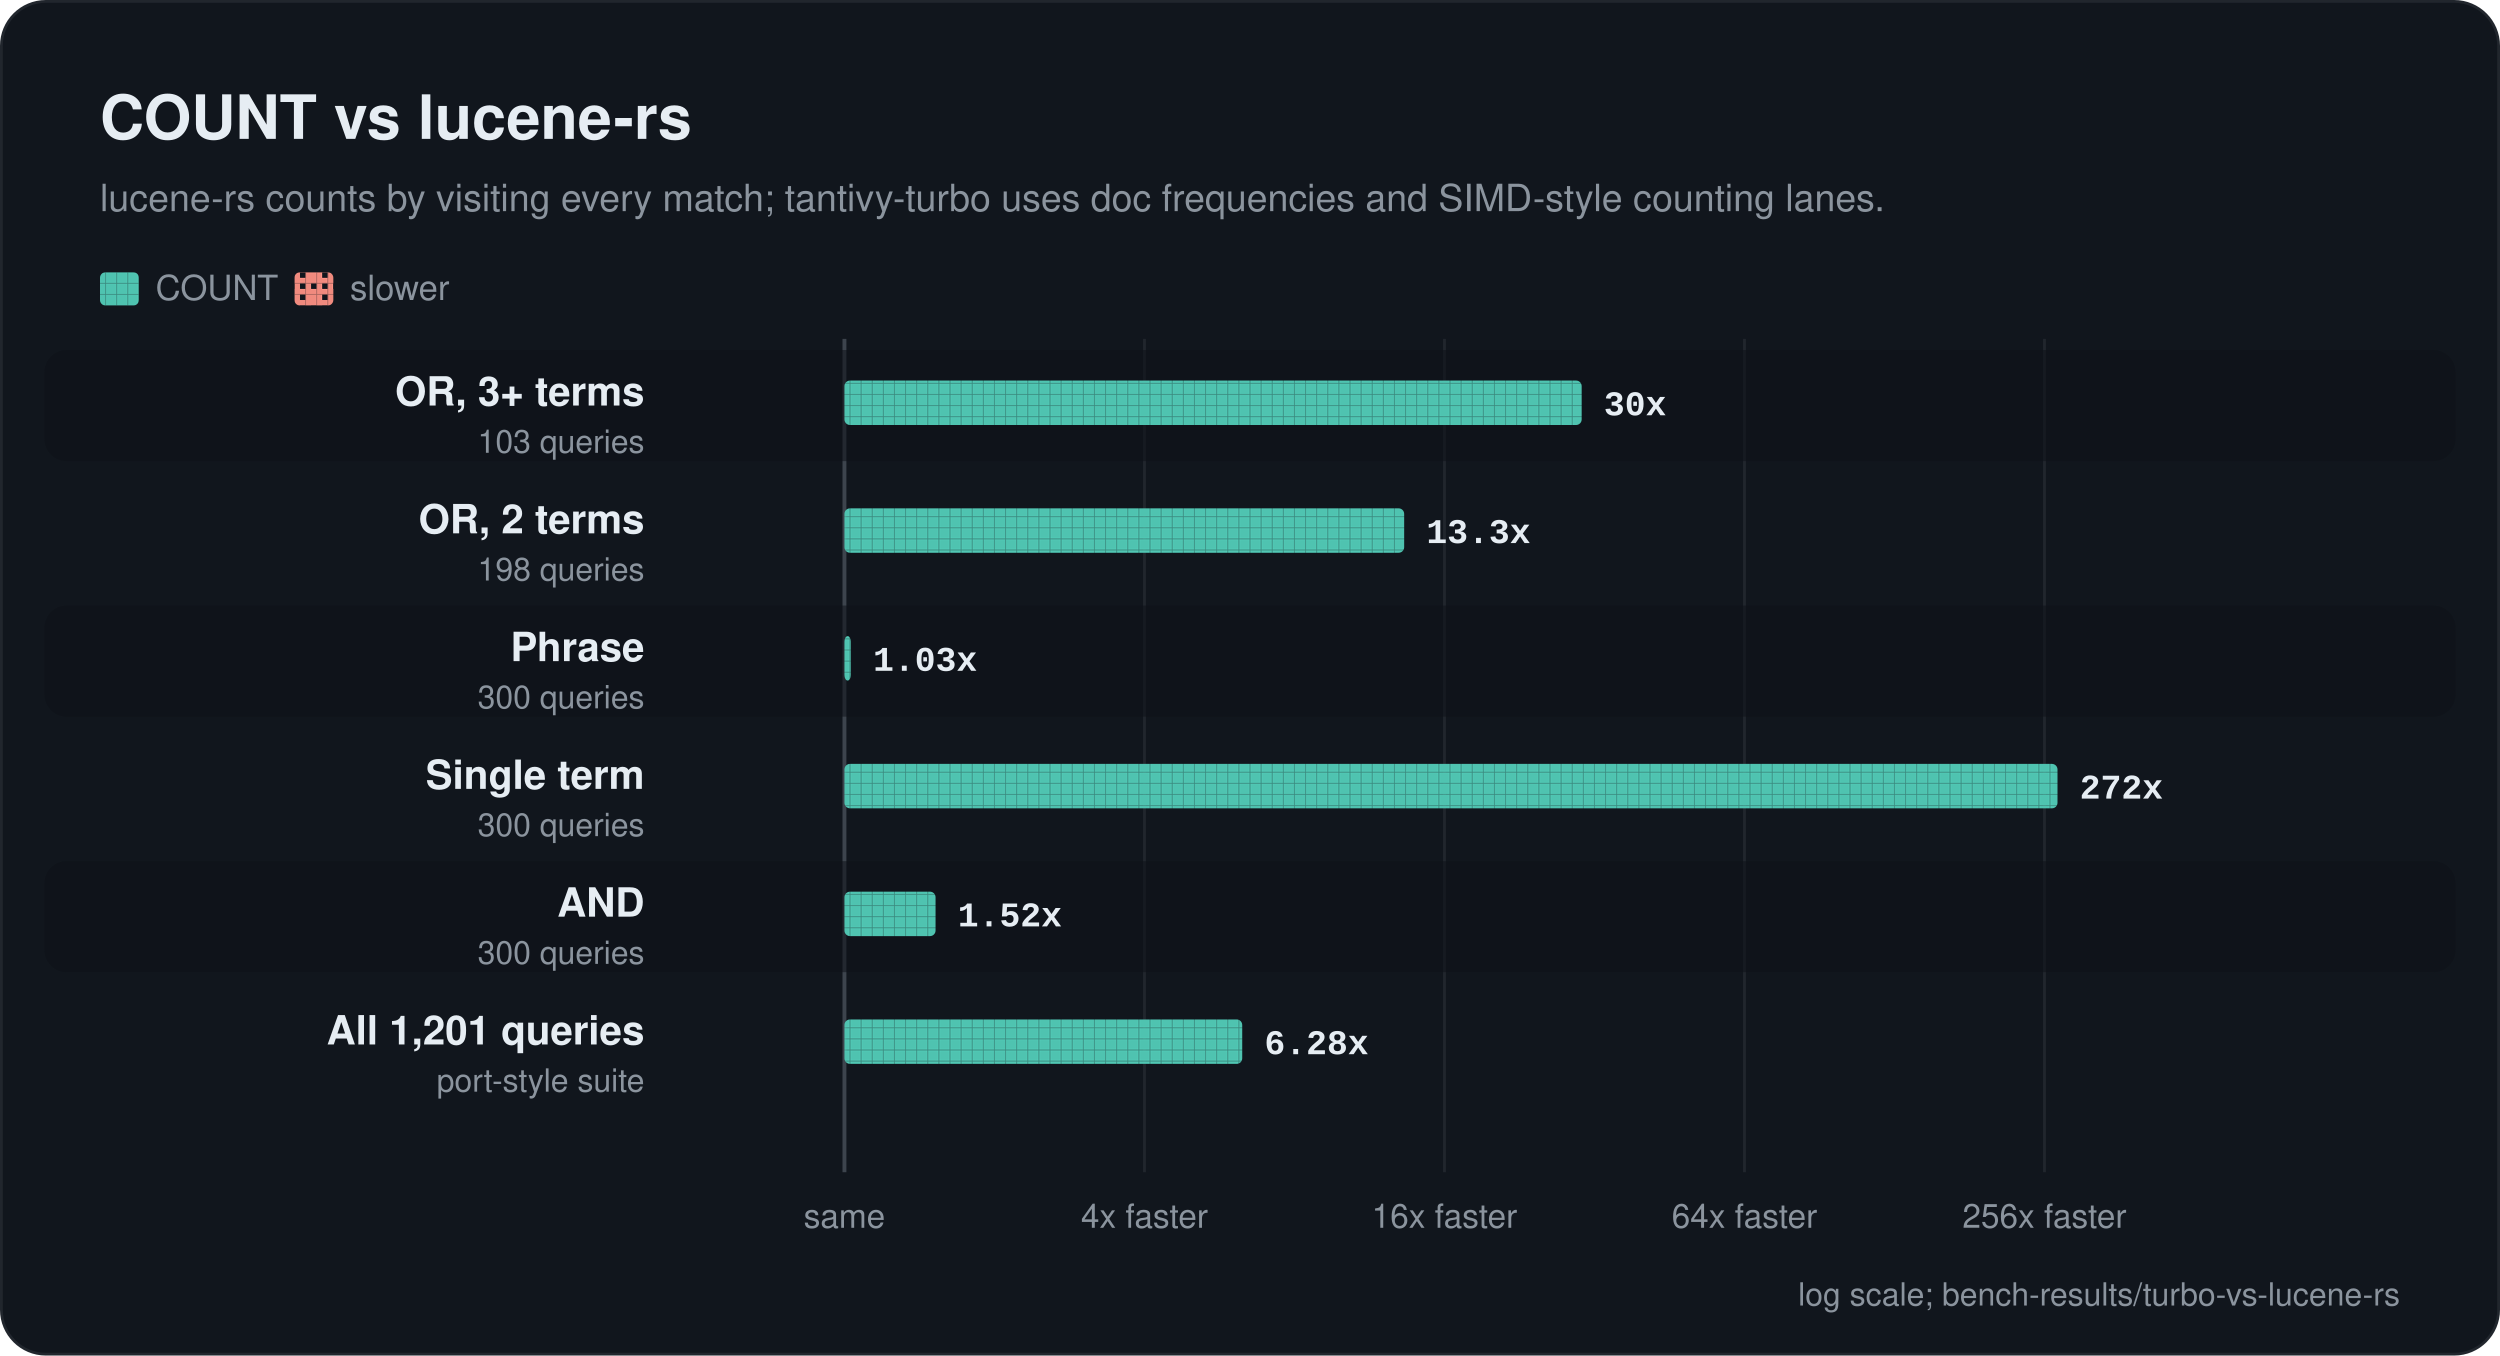
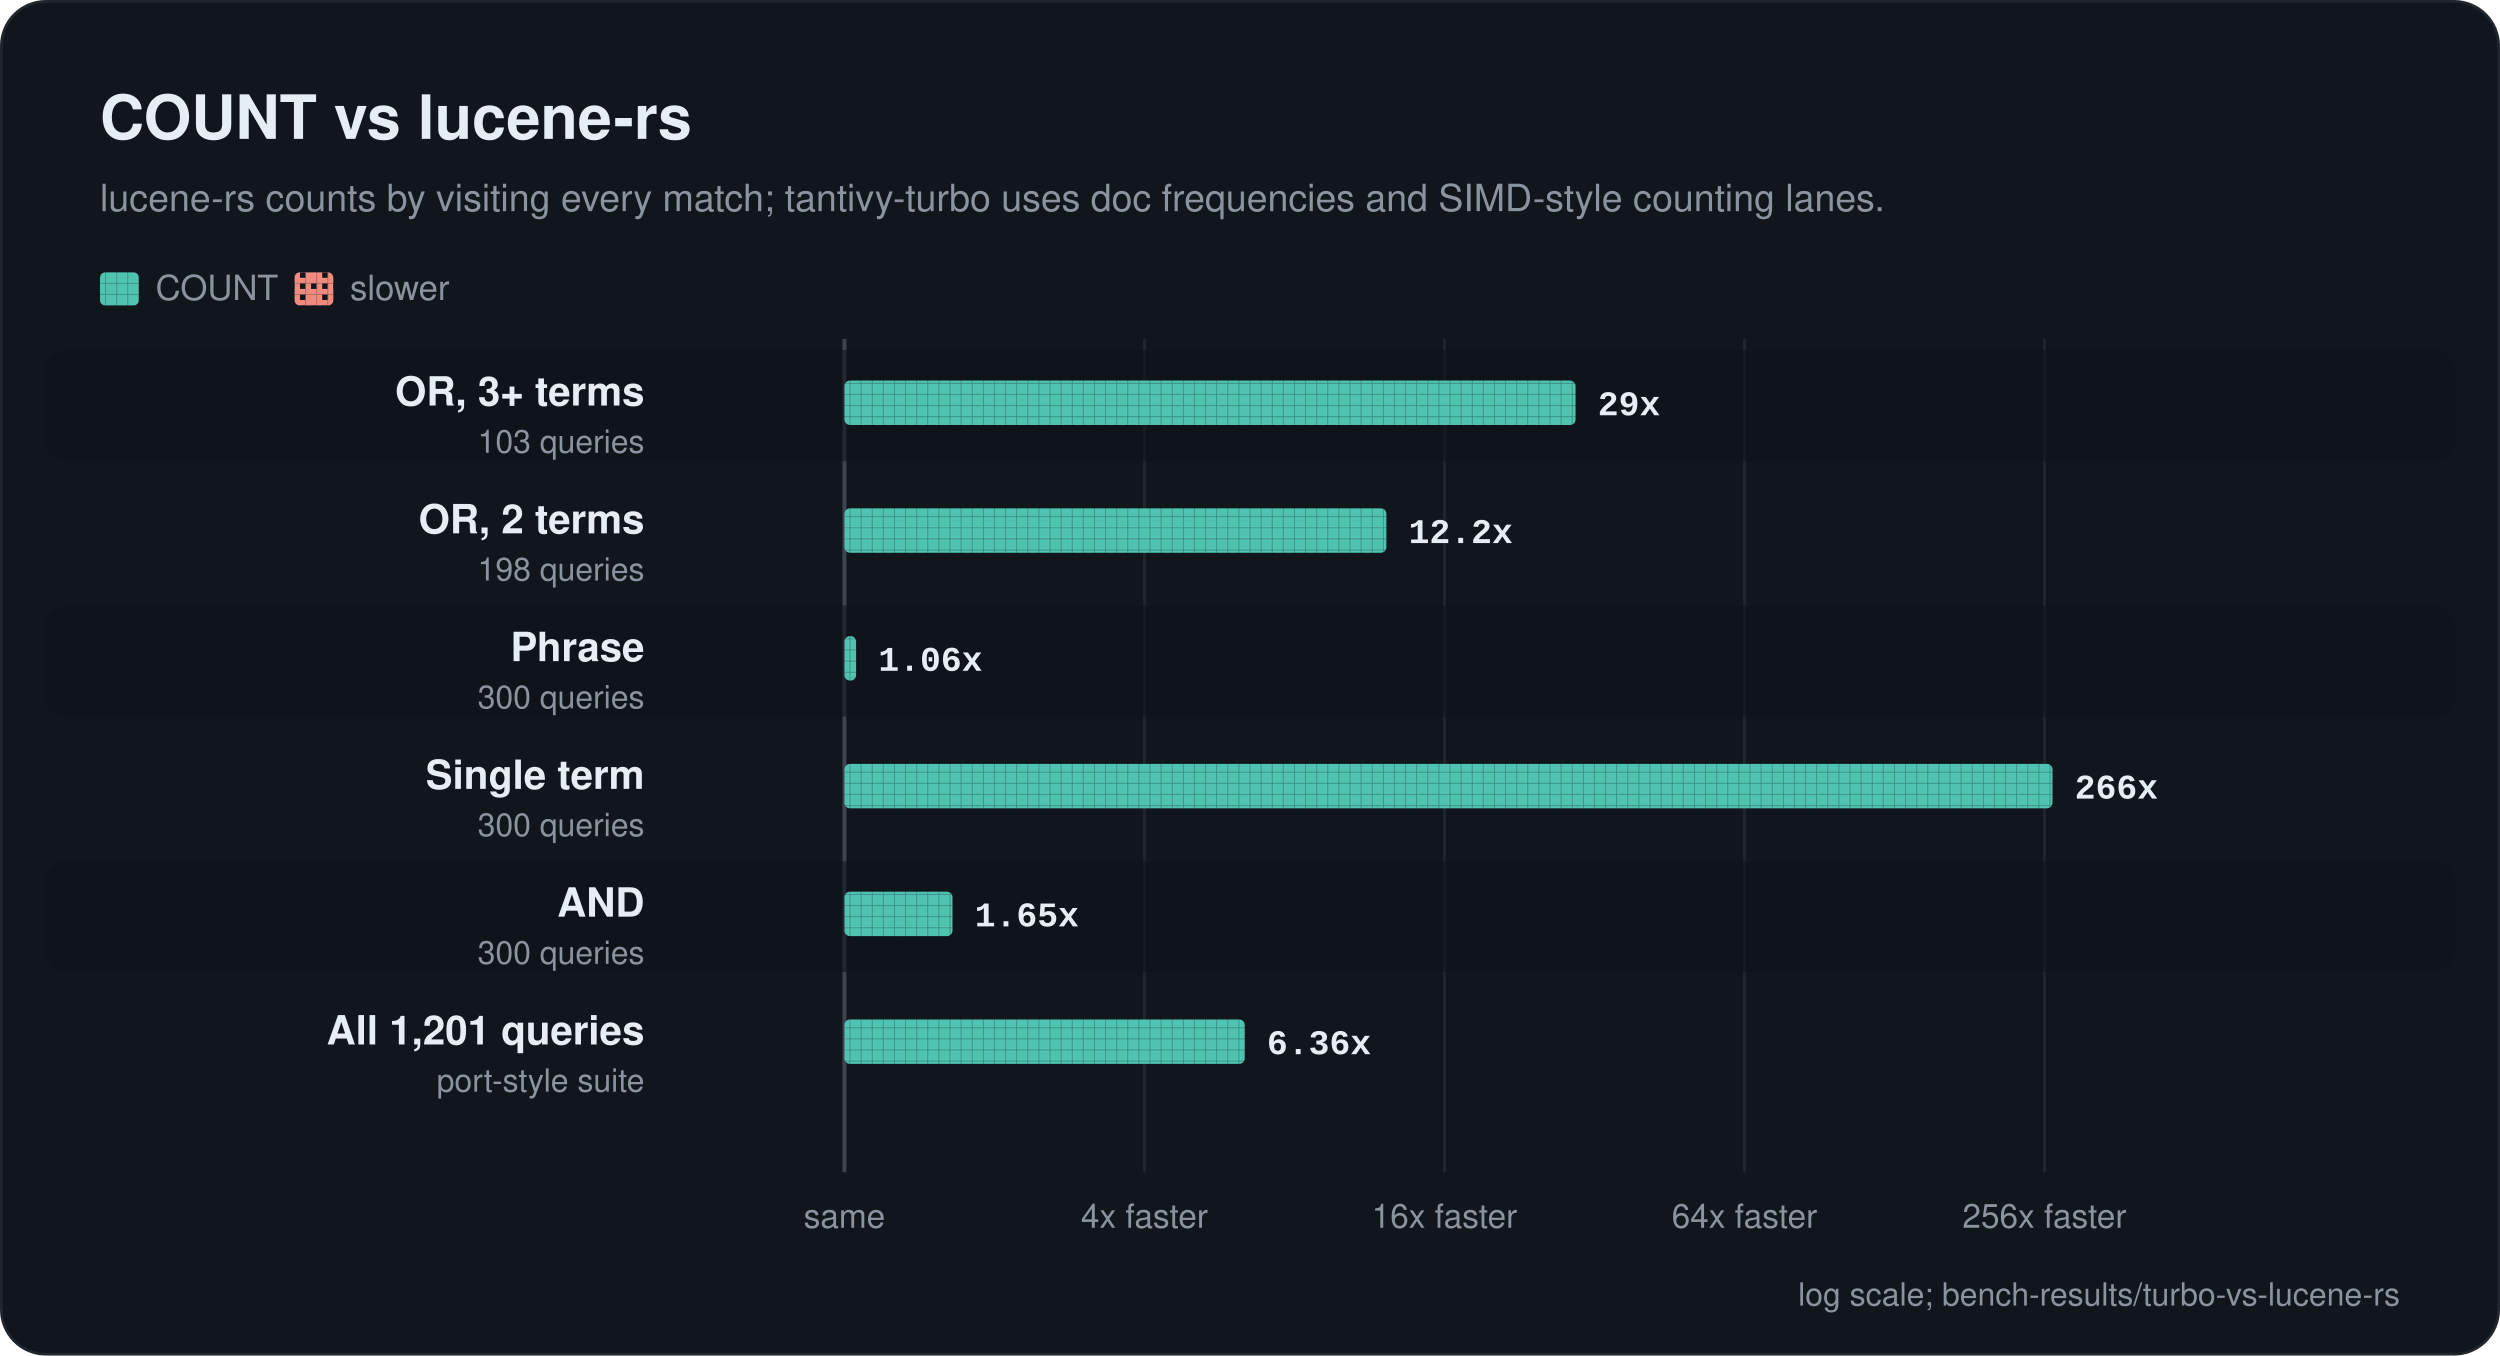
<svg xmlns="http://www.w3.org/2000/svg" width="900" height="488" viewBox="0 0 900 488">
  <defs>
    <pattern id="fast6" width="8" height="8" patternUnits="userSpaceOnUse">
      <rect x="0" y="0" width="2" height="2" fill="#b8e550" />
      <rect x="4" y="0" width="2" height="2" fill="#b8e550" />
      <rect x="2" y="2" width="2" height="2" fill="#b8e550" />
      <rect x="0" y="4" width="2" height="2" fill="#b8e550" />
      <rect x="4" y="4" width="2" height="2" fill="#b8e550" />
      <rect x="6" y="6" width="2" height="2" fill="#b8e550" />
    </pattern>
    <pattern id="fast10" width="8" height="8" patternUnits="userSpaceOnUse">
      <rect x="0" y="0" width="2" height="2" fill="#b8e550" />
      <rect x="2" y="0" width="2" height="2" fill="#b8e550" />
      <rect x="4" y="0" width="2" height="2" fill="#b8e550" />
      <rect x="2" y="2" width="2" height="2" fill="#b8e550" />
      <rect x="6" y="2" width="2" height="2" fill="#b8e550" />
      <rect x="0" y="4" width="2" height="2" fill="#b8e550" />
      <rect x="4" y="4" width="2" height="2" fill="#b8e550" />
      <rect x="6" y="4" width="2" height="2" fill="#b8e550" />
      <rect x="2" y="6" width="2" height="2" fill="#b8e550" />
      <rect x="6" y="6" width="2" height="2" fill="#b8e550" />
    </pattern>
    <pattern id="fast13" width="8" height="8" patternUnits="userSpaceOnUse">
      <rect x="0" y="0" width="2" height="2" fill="#b8e550" />
      <rect x="2" y="0" width="2" height="2" fill="#b8e550" />
      <rect x="4" y="0" width="2" height="2" fill="#b8e550" />
      <rect x="6" y="0" width="2" height="2" fill="#b8e550" />
      <rect x="0" y="2" width="2" height="2" fill="#b8e550" />
      <rect x="2" y="2" width="2" height="2" fill="#b8e550" />
      <rect x="6" y="2" width="2" height="2" fill="#b8e550" />
      <rect x="0" y="4" width="2" height="2" fill="#b8e550" />
      <rect x="2" y="4" width="2" height="2" fill="#b8e550" />
      <rect x="4" y="4" width="2" height="2" fill="#b8e550" />
      <rect x="6" y="4" width="2" height="2" fill="#b8e550" />
      <rect x="2" y="6" width="2" height="2" fill="#b8e550" />
      <rect x="6" y="6" width="2" height="2" fill="#b8e550" />
    </pattern>
    <pattern id="fast16" width="8" height="8" patternUnits="userSpaceOnUse">
      <rect x="0" y="0" width="2" height="2" fill="#b8e550" />
      <rect x="2" y="0" width="2" height="2" fill="#b8e550" />
      <rect x="4" y="0" width="2" height="2" fill="#b8e550" />
      <rect x="6" y="0" width="2" height="2" fill="#b8e550" />
      <rect x="0" y="2" width="2" height="2" fill="#b8e550" />
      <rect x="2" y="2" width="2" height="2" fill="#b8e550" />
      <rect x="4" y="2" width="2" height="2" fill="#b8e550" />
      <rect x="6" y="2" width="2" height="2" fill="#b8e550" />
      <rect x="0" y="4" width="2" height="2" fill="#b8e550" />
      <rect x="2" y="4" width="2" height="2" fill="#b8e550" />
      <rect x="4" y="4" width="2" height="2" fill="#b8e550" />
      <rect x="6" y="4" width="2" height="2" fill="#b8e550" />
      <rect x="0" y="6" width="2" height="2" fill="#b8e550" />
      <rect x="2" y="6" width="2" height="2" fill="#b8e550" />
      <rect x="4" y="6" width="2" height="2" fill="#b8e550" />
      <rect x="6" y="6" width="2" height="2" fill="#b8e550" />
    </pattern>
    <pattern id="fast26" width="8" height="8" patternUnits="userSpaceOnUse">
      <rect x="0" y="0" width="2" height="2" fill="#4fc3b0" />
      <rect x="4" y="0" width="2" height="2" fill="#4fc3b0" />
      <rect x="2" y="2" width="2" height="2" fill="#4fc3b0" />
      <rect x="0" y="4" width="2" height="2" fill="#4fc3b0" />
      <rect x="4" y="4" width="2" height="2" fill="#4fc3b0" />
      <rect x="6" y="6" width="2" height="2" fill="#4fc3b0" />
    </pattern>
    <pattern id="fast210" width="8" height="8" patternUnits="userSpaceOnUse">
      <rect x="0" y="0" width="2" height="2" fill="#4fc3b0" />
      <rect x="2" y="0" width="2" height="2" fill="#4fc3b0" />
      <rect x="4" y="0" width="2" height="2" fill="#4fc3b0" />
      <rect x="2" y="2" width="2" height="2" fill="#4fc3b0" />
      <rect x="6" y="2" width="2" height="2" fill="#4fc3b0" />
      <rect x="0" y="4" width="2" height="2" fill="#4fc3b0" />
      <rect x="4" y="4" width="2" height="2" fill="#4fc3b0" />
      <rect x="6" y="4" width="2" height="2" fill="#4fc3b0" />
      <rect x="2" y="6" width="2" height="2" fill="#4fc3b0" />
      <rect x="6" y="6" width="2" height="2" fill="#4fc3b0" />
    </pattern>
    <pattern id="fast213" width="8" height="8" patternUnits="userSpaceOnUse">
      <rect x="0" y="0" width="2" height="2" fill="#4fc3b0" />
      <rect x="2" y="0" width="2" height="2" fill="#4fc3b0" />
      <rect x="4" y="0" width="2" height="2" fill="#4fc3b0" />
      <rect x="6" y="0" width="2" height="2" fill="#4fc3b0" />
      <rect x="0" y="2" width="2" height="2" fill="#4fc3b0" />
      <rect x="2" y="2" width="2" height="2" fill="#4fc3b0" />
      <rect x="6" y="2" width="2" height="2" fill="#4fc3b0" />
      <rect x="0" y="4" width="2" height="2" fill="#4fc3b0" />
      <rect x="2" y="4" width="2" height="2" fill="#4fc3b0" />
      <rect x="4" y="4" width="2" height="2" fill="#4fc3b0" />
      <rect x="6" y="4" width="2" height="2" fill="#4fc3b0" />
      <rect x="2" y="6" width="2" height="2" fill="#4fc3b0" />
      <rect x="6" y="6" width="2" height="2" fill="#4fc3b0" />
    </pattern>
    <pattern id="fast216" width="8" height="8" patternUnits="userSpaceOnUse">
      <rect x="0" y="0" width="2" height="2" fill="#4fc3b0" />
      <rect x="2" y="0" width="2" height="2" fill="#4fc3b0" />
      <rect x="4" y="0" width="2" height="2" fill="#4fc3b0" />
      <rect x="6" y="0" width="2" height="2" fill="#4fc3b0" />
      <rect x="0" y="2" width="2" height="2" fill="#4fc3b0" />
      <rect x="2" y="2" width="2" height="2" fill="#4fc3b0" />
      <rect x="4" y="2" width="2" height="2" fill="#4fc3b0" />
      <rect x="6" y="2" width="2" height="2" fill="#4fc3b0" />
      <rect x="0" y="4" width="2" height="2" fill="#4fc3b0" />
      <rect x="2" y="4" width="2" height="2" fill="#4fc3b0" />
      <rect x="4" y="4" width="2" height="2" fill="#4fc3b0" />
      <rect x="6" y="4" width="2" height="2" fill="#4fc3b0" />
      <rect x="0" y="6" width="2" height="2" fill="#4fc3b0" />
      <rect x="2" y="6" width="2" height="2" fill="#4fc3b0" />
      <rect x="4" y="6" width="2" height="2" fill="#4fc3b0" />
      <rect x="6" y="6" width="2" height="2" fill="#4fc3b0" />
    </pattern>
    <pattern id="slow6" width="8" height="8" patternUnits="userSpaceOnUse">
      <rect x="0" y="0" width="2" height="2" fill="#f08a7e" />
      <rect x="4" y="0" width="2" height="2" fill="#f08a7e" />
      <rect x="2" y="2" width="2" height="2" fill="#f08a7e" />
      <rect x="0" y="4" width="2" height="2" fill="#f08a7e" />
      <rect x="4" y="4" width="2" height="2" fill="#f08a7e" />
      <rect x="6" y="6" width="2" height="2" fill="#f08a7e" />
    </pattern>
    <pattern id="slow10" width="8" height="8" patternUnits="userSpaceOnUse">
      <rect x="0" y="0" width="2" height="2" fill="#f08a7e" />
      <rect x="2" y="0" width="2" height="2" fill="#f08a7e" />
      <rect x="4" y="0" width="2" height="2" fill="#f08a7e" />
      <rect x="2" y="2" width="2" height="2" fill="#f08a7e" />
      <rect x="6" y="2" width="2" height="2" fill="#f08a7e" />
      <rect x="0" y="4" width="2" height="2" fill="#f08a7e" />
      <rect x="4" y="4" width="2" height="2" fill="#f08a7e" />
      <rect x="6" y="4" width="2" height="2" fill="#f08a7e" />
      <rect x="2" y="6" width="2" height="2" fill="#f08a7e" />
      <rect x="6" y="6" width="2" height="2" fill="#f08a7e" />
    </pattern>
    <pattern id="slow13" width="8" height="8" patternUnits="userSpaceOnUse">
      <rect x="0" y="0" width="2" height="2" fill="#f08a7e" />
      <rect x="2" y="0" width="2" height="2" fill="#f08a7e" />
      <rect x="4" y="0" width="2" height="2" fill="#f08a7e" />
      <rect x="6" y="0" width="2" height="2" fill="#f08a7e" />
      <rect x="0" y="2" width="2" height="2" fill="#f08a7e" />
      <rect x="2" y="2" width="2" height="2" fill="#f08a7e" />
      <rect x="6" y="2" width="2" height="2" fill="#f08a7e" />
      <rect x="0" y="4" width="2" height="2" fill="#f08a7e" />
      <rect x="2" y="4" width="2" height="2" fill="#f08a7e" />
      <rect x="4" y="4" width="2" height="2" fill="#f08a7e" />
      <rect x="6" y="4" width="2" height="2" fill="#f08a7e" />
      <rect x="2" y="6" width="2" height="2" fill="#f08a7e" />
      <rect x="6" y="6" width="2" height="2" fill="#f08a7e" />
    </pattern>
    <pattern id="slow16" width="8" height="8" patternUnits="userSpaceOnUse">
      <rect x="0" y="0" width="2" height="2" fill="#f08a7e" />
      <rect x="2" y="0" width="2" height="2" fill="#f08a7e" />
      <rect x="4" y="0" width="2" height="2" fill="#f08a7e" />
      <rect x="6" y="0" width="2" height="2" fill="#f08a7e" />
      <rect x="0" y="2" width="2" height="2" fill="#f08a7e" />
      <rect x="2" y="2" width="2" height="2" fill="#f08a7e" />
      <rect x="4" y="2" width="2" height="2" fill="#f08a7e" />
      <rect x="6" y="2" width="2" height="2" fill="#f08a7e" />
      <rect x="0" y="4" width="2" height="2" fill="#f08a7e" />
      <rect x="2" y="4" width="2" height="2" fill="#f08a7e" />
      <rect x="4" y="4" width="2" height="2" fill="#f08a7e" />
      <rect x="6" y="4" width="2" height="2" fill="#f08a7e" />
      <rect x="0" y="6" width="2" height="2" fill="#f08a7e" />
      <rect x="2" y="6" width="2" height="2" fill="#f08a7e" />
      <rect x="4" y="6" width="2" height="2" fill="#f08a7e" />
      <rect x="6" y="6" width="2" height="2" fill="#f08a7e" />
    </pattern>
    <pattern id="neutral6" width="8" height="8" patternUnits="userSpaceOnUse">
      <rect x="0" y="0" width="2" height="2" fill="#6e7681" />
      <rect x="4" y="0" width="2" height="2" fill="#6e7681" />
      <rect x="2" y="2" width="2" height="2" fill="#6e7681" />
      <rect x="0" y="4" width="2" height="2" fill="#6e7681" />
      <rect x="4" y="4" width="2" height="2" fill="#6e7681" />
      <rect x="6" y="6" width="2" height="2" fill="#6e7681" />
    </pattern>
    <pattern id="neutral10" width="8" height="8" patternUnits="userSpaceOnUse">
      <rect x="0" y="0" width="2" height="2" fill="#6e7681" />
      <rect x="2" y="0" width="2" height="2" fill="#6e7681" />
      <rect x="4" y="0" width="2" height="2" fill="#6e7681" />
      <rect x="2" y="2" width="2" height="2" fill="#6e7681" />
      <rect x="6" y="2" width="2" height="2" fill="#6e7681" />
      <rect x="0" y="4" width="2" height="2" fill="#6e7681" />
      <rect x="4" y="4" width="2" height="2" fill="#6e7681" />
      <rect x="6" y="4" width="2" height="2" fill="#6e7681" />
      <rect x="2" y="6" width="2" height="2" fill="#6e7681" />
      <rect x="6" y="6" width="2" height="2" fill="#6e7681" />
    </pattern>
    <pattern id="neutral13" width="8" height="8" patternUnits="userSpaceOnUse">
      <rect x="0" y="0" width="2" height="2" fill="#6e7681" />
      <rect x="2" y="0" width="2" height="2" fill="#6e7681" />
      <rect x="4" y="0" width="2" height="2" fill="#6e7681" />
      <rect x="6" y="0" width="2" height="2" fill="#6e7681" />
      <rect x="0" y="2" width="2" height="2" fill="#6e7681" />
      <rect x="2" y="2" width="2" height="2" fill="#6e7681" />
      <rect x="6" y="2" width="2" height="2" fill="#6e7681" />
      <rect x="0" y="4" width="2" height="2" fill="#6e7681" />
      <rect x="2" y="4" width="2" height="2" fill="#6e7681" />
      <rect x="4" y="4" width="2" height="2" fill="#6e7681" />
      <rect x="6" y="4" width="2" height="2" fill="#6e7681" />
      <rect x="2" y="6" width="2" height="2" fill="#6e7681" />
      <rect x="6" y="6" width="2" height="2" fill="#6e7681" />
    </pattern>
    <pattern id="neutral16" width="8" height="8" patternUnits="userSpaceOnUse">
      <rect x="0" y="0" width="2" height="2" fill="#6e7681" />
      <rect x="2" y="0" width="2" height="2" fill="#6e7681" />
      <rect x="4" y="0" width="2" height="2" fill="#6e7681" />
      <rect x="6" y="0" width="2" height="2" fill="#6e7681" />
      <rect x="0" y="2" width="2" height="2" fill="#6e7681" />
      <rect x="2" y="2" width="2" height="2" fill="#6e7681" />
      <rect x="4" y="2" width="2" height="2" fill="#6e7681" />
      <rect x="6" y="2" width="2" height="2" fill="#6e7681" />
      <rect x="0" y="4" width="2" height="2" fill="#6e7681" />
      <rect x="2" y="4" width="2" height="2" fill="#6e7681" />
      <rect x="4" y="4" width="2" height="2" fill="#6e7681" />
      <rect x="6" y="4" width="2" height="2" fill="#6e7681" />
      <rect x="0" y="6" width="2" height="2" fill="#6e7681" />
      <rect x="2" y="6" width="2" height="2" fill="#6e7681" />
      <rect x="4" y="6" width="2" height="2" fill="#6e7681" />
      <rect x="6" y="6" width="2" height="2" fill="#6e7681" />
    </pattern>
    <pattern id="ink6" width="8" height="8" patternUnits="userSpaceOnUse">
      <rect x="0" y="0" width="2" height="2" fill="#e6edf3" />
      <rect x="4" y="0" width="2" height="2" fill="#e6edf3" />
      <rect x="2" y="2" width="2" height="2" fill="#e6edf3" />
      <rect x="0" y="4" width="2" height="2" fill="#e6edf3" />
      <rect x="4" y="4" width="2" height="2" fill="#e6edf3" />
      <rect x="6" y="6" width="2" height="2" fill="#e6edf3" />
    </pattern>
    <pattern id="ink10" width="8" height="8" patternUnits="userSpaceOnUse">
      <rect x="0" y="0" width="2" height="2" fill="#e6edf3" />
      <rect x="2" y="0" width="2" height="2" fill="#e6edf3" />
      <rect x="4" y="0" width="2" height="2" fill="#e6edf3" />
      <rect x="2" y="2" width="2" height="2" fill="#e6edf3" />
      <rect x="6" y="2" width="2" height="2" fill="#e6edf3" />
      <rect x="0" y="4" width="2" height="2" fill="#e6edf3" />
      <rect x="4" y="4" width="2" height="2" fill="#e6edf3" />
      <rect x="6" y="4" width="2" height="2" fill="#e6edf3" />
      <rect x="2" y="6" width="2" height="2" fill="#e6edf3" />
      <rect x="6" y="6" width="2" height="2" fill="#e6edf3" />
    </pattern>
    <pattern id="ink13" width="8" height="8" patternUnits="userSpaceOnUse">
      <rect x="0" y="0" width="2" height="2" fill="#e6edf3" />
      <rect x="2" y="0" width="2" height="2" fill="#e6edf3" />
      <rect x="4" y="0" width="2" height="2" fill="#e6edf3" />
      <rect x="6" y="0" width="2" height="2" fill="#e6edf3" />
      <rect x="0" y="2" width="2" height="2" fill="#e6edf3" />
      <rect x="2" y="2" width="2" height="2" fill="#e6edf3" />
      <rect x="6" y="2" width="2" height="2" fill="#e6edf3" />
      <rect x="0" y="4" width="2" height="2" fill="#e6edf3" />
      <rect x="2" y="4" width="2" height="2" fill="#e6edf3" />
      <rect x="4" y="4" width="2" height="2" fill="#e6edf3" />
      <rect x="6" y="4" width="2" height="2" fill="#e6edf3" />
      <rect x="2" y="6" width="2" height="2" fill="#e6edf3" />
      <rect x="6" y="6" width="2" height="2" fill="#e6edf3" />
    </pattern>
    <pattern id="ink16" width="8" height="8" patternUnits="userSpaceOnUse">
      <rect x="0" y="0" width="2" height="2" fill="#e6edf3" />
      <rect x="2" y="0" width="2" height="2" fill="#e6edf3" />
      <rect x="4" y="0" width="2" height="2" fill="#e6edf3" />
      <rect x="6" y="0" width="2" height="2" fill="#e6edf3" />
      <rect x="0" y="2" width="2" height="2" fill="#e6edf3" />
      <rect x="2" y="2" width="2" height="2" fill="#e6edf3" />
      <rect x="4" y="2" width="2" height="2" fill="#e6edf3" />
      <rect x="6" y="2" width="2" height="2" fill="#e6edf3" />
      <rect x="0" y="4" width="2" height="2" fill="#e6edf3" />
      <rect x="2" y="4" width="2" height="2" fill="#e6edf3" />
      <rect x="4" y="4" width="2" height="2" fill="#e6edf3" />
      <rect x="6" y="4" width="2" height="2" fill="#e6edf3" />
      <rect x="0" y="6" width="2" height="2" fill="#e6edf3" />
      <rect x="2" y="6" width="2" height="2" fill="#e6edf3" />
      <rect x="4" y="6" width="2" height="2" fill="#e6edf3" />
      <rect x="6" y="6" width="2" height="2" fill="#e6edf3" />
    </pattern>
  </defs>
  <rect x="0.5" y="0.5" width="899" height="487" rx="16" fill="#11161d" stroke="#21262d" />
  <text x="36.0" y="50.0" font-size="22" font-weight="650" fill="#e6edf3" text-anchor="start" font-family="-apple-system, BlinkMacSystemFont, 'Segoe UI', Helvetica, Arial, sans-serif" opacity="1">COUNT vs lucene-rs</text>
  <text x="36.0" y="76.0" font-size="13.5" font-weight="400" fill="#8b949e" text-anchor="start" font-family="-apple-system, BlinkMacSystemFont, 'Segoe UI', Helvetica, Arial, sans-serif" opacity="1">lucene-rs counts by visiting every match; tantivy-turbo uses doc frequencies and SIMD-style counting lanes.</text>
  <rect x="36" y="98" width="14" height="12" rx="2" fill="url(#fast216)" />
  <text x="56.0" y="108.0" font-size="12.5" font-weight="400" fill="#8b949e" text-anchor="start" font-family="-apple-system, BlinkMacSystemFont, 'Segoe UI', Helvetica, Arial, sans-serif" opacity="1">COUNT</text>
  <rect x="106.0" y="98" width="14" height="12" rx="2" fill="url(#slow13)" />
  <text x="126.0" y="108.0" font-size="12.5" font-weight="400" fill="#8b949e" text-anchor="start" font-family="-apple-system, BlinkMacSystemFont, 'Segoe UI', Helvetica, Arial, sans-serif" opacity="1">slower</text>
  <line x1="304.0" y1="122" x2="304.0" y2="422" stroke="#3d444d" stroke-width="1.4" />
  <text x="304.0" y="442.0" font-size="12" font-weight="400" fill="#8b949e" text-anchor="middle" font-family="-apple-system, BlinkMacSystemFont, 'Segoe UI', Helvetica, Arial, sans-serif" opacity="1">same</text>
  <line x1="412.0" y1="122" x2="412.0" y2="422" stroke="#21262d" stroke-width="1" />
  <text x="412.0" y="442.0" font-size="12" font-weight="400" fill="#8b949e" text-anchor="middle" font-family="-apple-system, BlinkMacSystemFont, 'Segoe UI', Helvetica, Arial, sans-serif" opacity="1">4x faster</text>
  <line x1="520.0" y1="122" x2="520.0" y2="422" stroke="#21262d" stroke-width="1" />
  <text x="520.0" y="442.0" font-size="12" font-weight="400" fill="#8b949e" text-anchor="middle" font-family="-apple-system, BlinkMacSystemFont, 'Segoe UI', Helvetica, Arial, sans-serif" opacity="1">16x faster</text>
  <line x1="628.0" y1="122" x2="628.0" y2="422" stroke="#21262d" stroke-width="1" />
  <text x="628.0" y="442.0" font-size="12" font-weight="400" fill="#8b949e" text-anchor="middle" font-family="-apple-system, BlinkMacSystemFont, 'Segoe UI', Helvetica, Arial, sans-serif" opacity="1">64x faster</text>
  <line x1="736.0" y1="122" x2="736.0" y2="422" stroke="#21262d" stroke-width="1" />
  <text x="736.0" y="442.0" font-size="12" font-weight="400" fill="#8b949e" text-anchor="middle" font-family="-apple-system, BlinkMacSystemFont, 'Segoe UI', Helvetica, Arial, sans-serif" opacity="1">256x faster</text>
  <rect x="16" y="126" width="868" height="40" rx="8" fill="#0d1117" opacity="0.55" />
  <text x="232.0" y="146.0" font-size="14.5" font-weight="550" fill="#e6edf3" text-anchor="end" font-family="-apple-system, BlinkMacSystemFont, 'Segoe UI', Helvetica, Arial, sans-serif" opacity="1">OR, 3+ terms</text>
  <text x="232.0" y="163.0" font-size="11.5" font-weight="400" fill="#8b949e" text-anchor="end" font-family="-apple-system, BlinkMacSystemFont, 'Segoe UI', Helvetica, Arial, sans-serif" opacity="1">103 queries</text>
-   <rect x="304.0" y="137" width="265.4" height="16" rx="2" fill="url(#fast216)" />
-   <text x="577.4" y="149.5" font-size="12.5" font-weight="600" fill="#e6edf3" text-anchor="start" font-family="ui-monospace, SFMono-Regular, Menlo, Consolas, 'Liberation Mono', monospace" opacity="1">30x</text>
+   <rect x="304.0" y="137" width="263.2" height="16" rx="2" fill="url(#fast216)" />
+   <text x="575.2" y="149.5" font-size="12.5" font-weight="600" fill="#e6edf3" text-anchor="start" font-family="ui-monospace, SFMono-Regular, Menlo, Consolas, 'Liberation Mono', monospace" opacity="1">29x</text>
  <text x="232.0" y="192.0" font-size="14.5" font-weight="550" fill="#e6edf3" text-anchor="end" font-family="-apple-system, BlinkMacSystemFont, 'Segoe UI', Helvetica, Arial, sans-serif" opacity="1">OR, 2 terms</text>
  <text x="232.0" y="209.0" font-size="11.5" font-weight="400" fill="#8b949e" text-anchor="end" font-family="-apple-system, BlinkMacSystemFont, 'Segoe UI', Helvetica, Arial, sans-serif" opacity="1">198 queries</text>
-   <rect x="304.0" y="183" width="201.5" height="16" rx="2" fill="url(#fast216)" />
-   <text x="513.5" y="195.5" font-size="12.5" font-weight="600" fill="#e6edf3" text-anchor="start" font-family="ui-monospace, SFMono-Regular, Menlo, Consolas, 'Liberation Mono', monospace" opacity="1">13.3x</text>
+   <rect x="304.0" y="183" width="195.1" height="16" rx="2" fill="url(#fast216)" />
+   <text x="507.1" y="195.5" font-size="12.5" font-weight="600" fill="#e6edf3" text-anchor="start" font-family="ui-monospace, SFMono-Regular, Menlo, Consolas, 'Liberation Mono', monospace" opacity="1">12.2x</text>
  <rect x="16" y="218" width="868" height="40" rx="8" fill="#0d1117" opacity="0.55" />
  <text x="232.0" y="238.0" font-size="14.5" font-weight="550" fill="#e6edf3" text-anchor="end" font-family="-apple-system, BlinkMacSystemFont, 'Segoe UI', Helvetica, Arial, sans-serif" opacity="1">Phrase</text>
  <text x="232.0" y="255.0" font-size="11.5" font-weight="400" fill="#8b949e" text-anchor="end" font-family="-apple-system, BlinkMacSystemFont, 'Segoe UI', Helvetica, Arial, sans-serif" opacity="1">300 queries</text>
-   <rect x="304.0" y="229" width="2.3" height="16" rx="2" fill="url(#fast216)" />
-   <text x="314.3" y="241.5" font-size="12.5" font-weight="600" fill="#e6edf3" text-anchor="start" font-family="ui-monospace, SFMono-Regular, Menlo, Consolas, 'Liberation Mono', monospace" opacity="1">1.03x</text>
+   <rect x="304.0" y="229" width="4.2" height="16" rx="2" fill="url(#fast216)" />
+   <text x="316.2" y="241.5" font-size="12.5" font-weight="600" fill="#e6edf3" text-anchor="start" font-family="ui-monospace, SFMono-Regular, Menlo, Consolas, 'Liberation Mono', monospace" opacity="1">1.06x</text>
  <text x="232.0" y="284.0" font-size="14.5" font-weight="550" fill="#e6edf3" text-anchor="end" font-family="-apple-system, BlinkMacSystemFont, 'Segoe UI', Helvetica, Arial, sans-serif" opacity="1">Single term</text>
  <text x="232.0" y="301.0" font-size="11.5" font-weight="400" fill="#8b949e" text-anchor="end" font-family="-apple-system, BlinkMacSystemFont, 'Segoe UI', Helvetica, Arial, sans-serif" opacity="1">300 queries</text>
-   <rect x="304.0" y="275" width="436.7" height="16" rx="2" fill="url(#fast216)" />
-   <text x="748.7" y="287.5" font-size="12.5" font-weight="600" fill="#e6edf3" text-anchor="start" font-family="ui-monospace, SFMono-Regular, Menlo, Consolas, 'Liberation Mono', monospace" opacity="1">272x</text>
+   <rect x="304.0" y="275" width="434.9" height="16" rx="2" fill="url(#fast216)" />
+   <text x="746.9" y="287.5" font-size="12.5" font-weight="600" fill="#e6edf3" text-anchor="start" font-family="ui-monospace, SFMono-Regular, Menlo, Consolas, 'Liberation Mono', monospace" opacity="1">266x</text>
  <rect x="16" y="310" width="868" height="40" rx="8" fill="#0d1117" opacity="0.55" />
  <text x="232.0" y="330.0" font-size="14.5" font-weight="550" fill="#e6edf3" text-anchor="end" font-family="-apple-system, BlinkMacSystemFont, 'Segoe UI', Helvetica, Arial, sans-serif" opacity="1">AND</text>
  <text x="232.0" y="347.0" font-size="11.5" font-weight="400" fill="#8b949e" text-anchor="end" font-family="-apple-system, BlinkMacSystemFont, 'Segoe UI', Helvetica, Arial, sans-serif" opacity="1">300 queries</text>
-   <rect x="304.0" y="321" width="32.8" height="16" rx="2" fill="url(#fast216)" />
-   <text x="344.8" y="333.5" font-size="12.5" font-weight="600" fill="#e6edf3" text-anchor="start" font-family="ui-monospace, SFMono-Regular, Menlo, Consolas, 'Liberation Mono', monospace" opacity="1">1.52x</text>
+   <rect x="304.0" y="321" width="38.9" height="16" rx="2" fill="url(#fast216)" />
+   <text x="350.9" y="333.5" font-size="12.5" font-weight="600" fill="#e6edf3" text-anchor="start" font-family="ui-monospace, SFMono-Regular, Menlo, Consolas, 'Liberation Mono', monospace" opacity="1">1.65x</text>
  <text x="232.0" y="376.0" font-size="14.5" font-weight="550" fill="#e6edf3" text-anchor="end" font-family="-apple-system, BlinkMacSystemFont, 'Segoe UI', Helvetica, Arial, sans-serif" opacity="1">All 1,201 queries</text>
  <text x="232.0" y="393.0" font-size="11.5" font-weight="400" fill="#8b949e" text-anchor="end" font-family="-apple-system, BlinkMacSystemFont, 'Segoe UI', Helvetica, Arial, sans-serif" opacity="1">port-style suite</text>
-   <rect x="304.0" y="367" width="143.2" height="16" rx="2" fill="url(#fast216)" />
-   <text x="455.2" y="379.5" font-size="12.5" font-weight="600" fill="#e6edf3" text-anchor="start" font-family="ui-monospace, SFMono-Regular, Menlo, Consolas, 'Liberation Mono', monospace" opacity="1">6.28x</text>
+   <rect x="304.0" y="367" width="144.1" height="16" rx="2" fill="url(#fast216)" />
+   <text x="456.1" y="379.5" font-size="12.5" font-weight="600" fill="#e6edf3" text-anchor="start" font-family="ui-monospace, SFMono-Regular, Menlo, Consolas, 'Liberation Mono', monospace" opacity="1">6.36x</text>
  <text x="864.0" y="470.0" font-size="11.5" font-weight="400" fill="#8b949e" text-anchor="end" font-family="-apple-system, BlinkMacSystemFont, 'Segoe UI', Helvetica, Arial, sans-serif" opacity="1">log scale; bench-results/turbo-vs-lucene-rs</text>
</svg>
